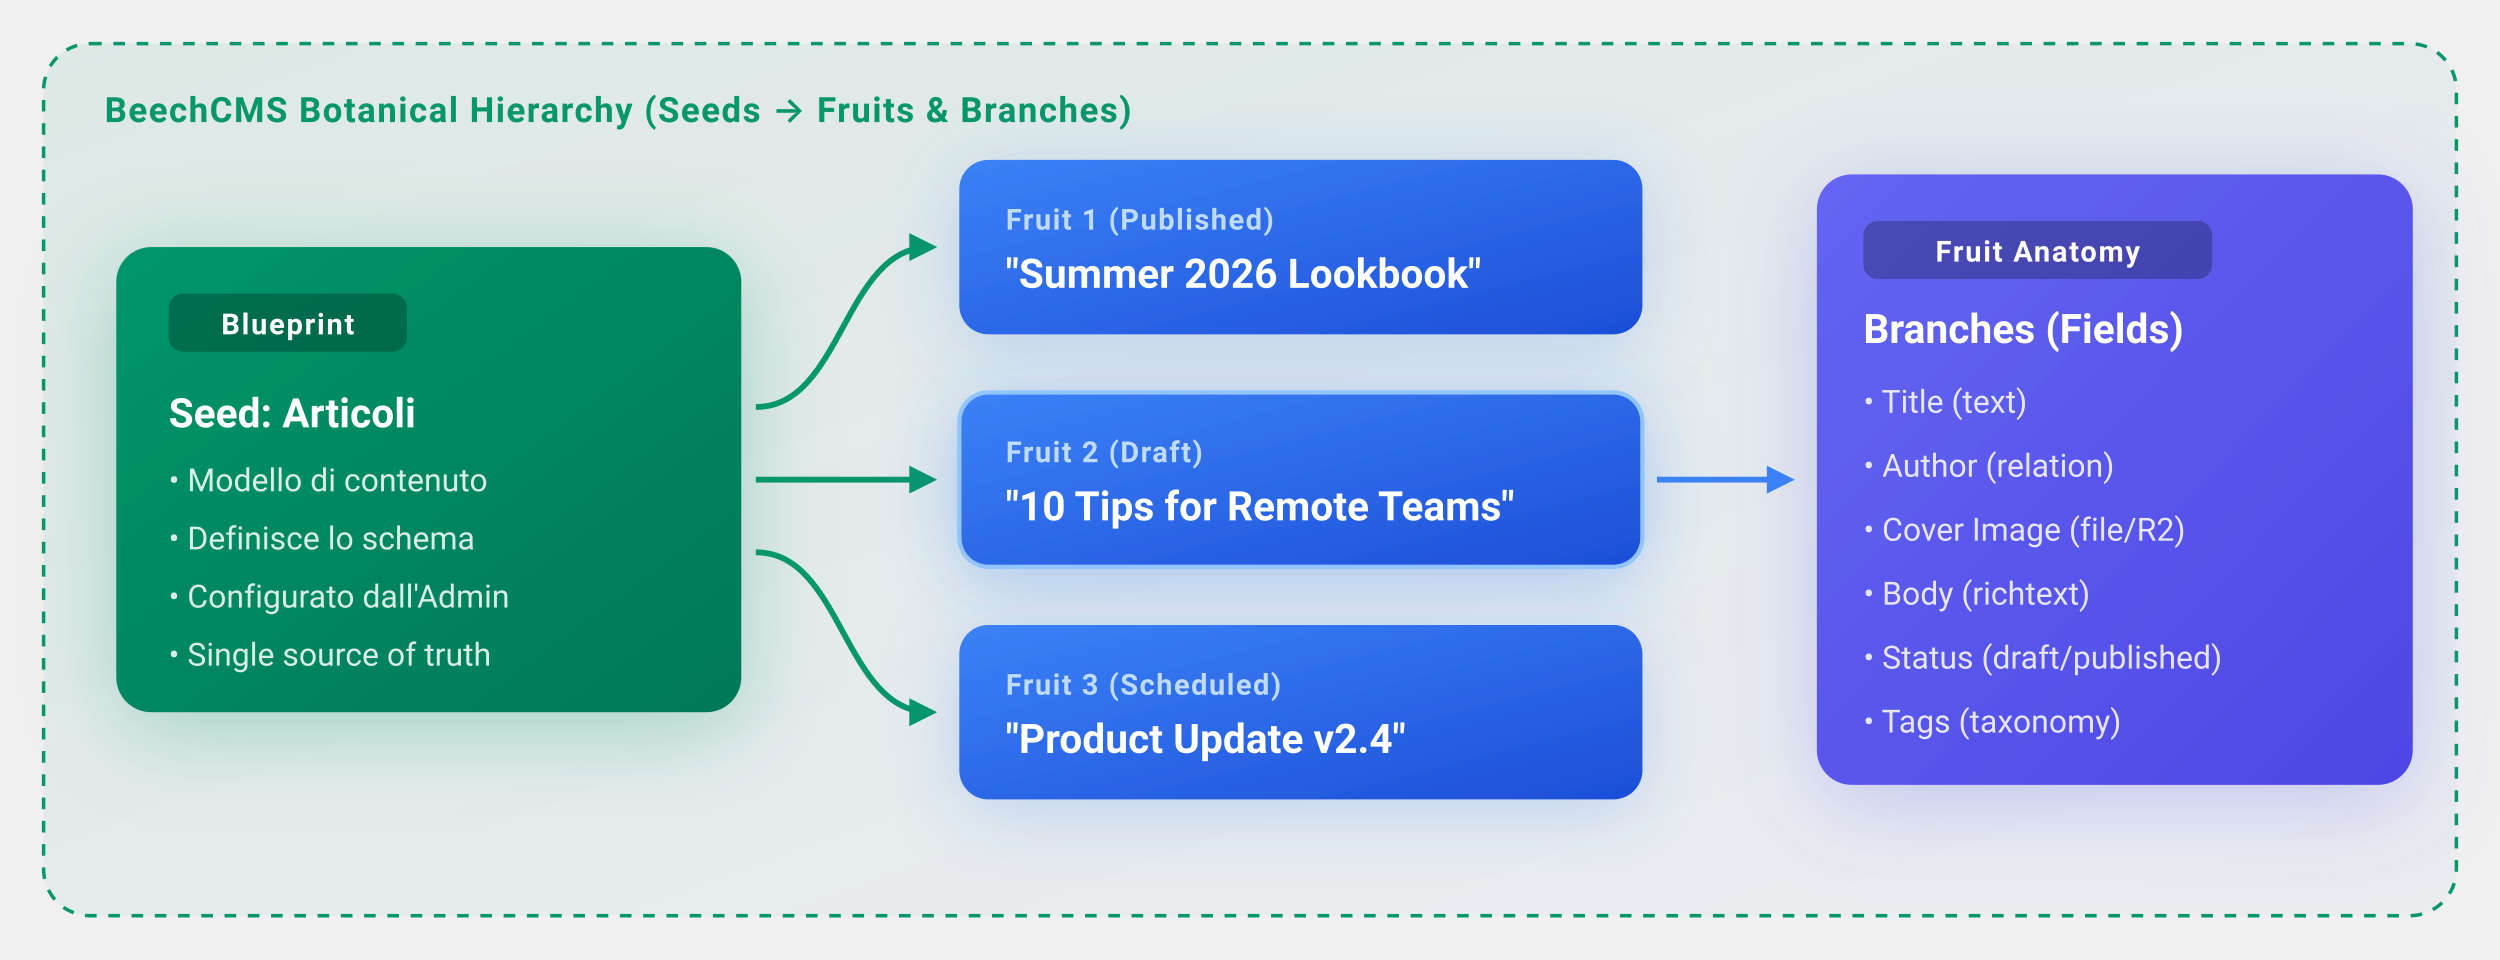
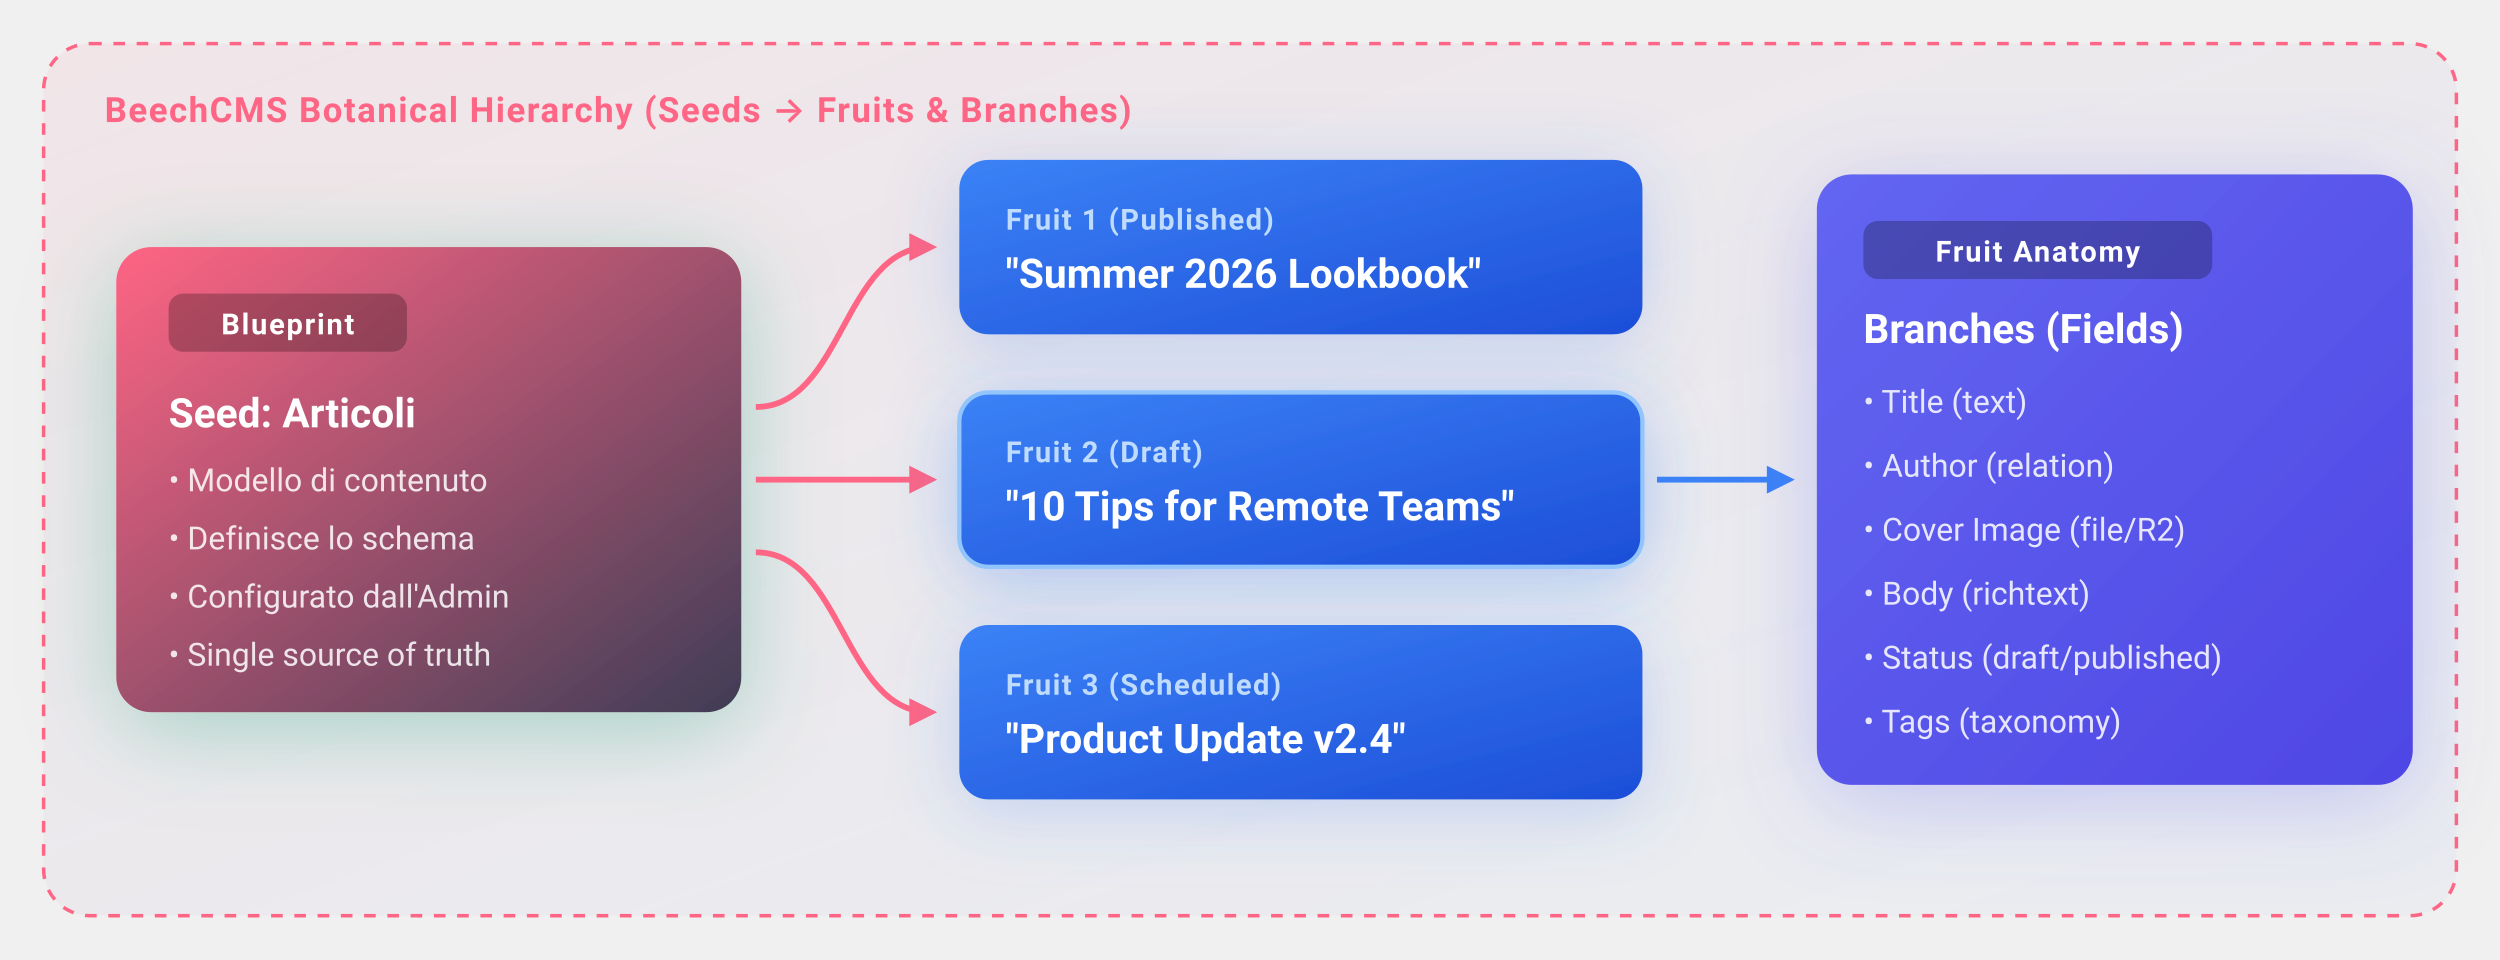
<svg xmlns="http://www.w3.org/2000/svg" viewBox="0 0 860 330" width="100%" height="100%">
  <defs>
    <linearGradient id="seedGrad" x1="0%" y1="0%" x2="100%" y2="100%">
-       <stop offset="0%" stop-color="#059669" />
-       <stop offset="100%" stop-color="#047857" />
+       <stop offset="0%" stop-color="#FF6584" />
+       <stop offset="100%" stop-color="#3F3D56" />
    </linearGradient>
    <linearGradient id="fruitGrad" x1="0%" y1="0%" x2="100%" y2="100%">
      <stop offset="0%" stop-color="#3b82f6" />
      <stop offset="100%" stop-color="#1d4ed8" />
    </linearGradient>
    <linearGradient id="branchGrad" x1="0%" y1="0%" x2="100%" y2="100%">
      <stop offset="0%" stop-color="#6366f1" />
      <stop offset="100%" stop-color="#4f46e5" />
    </linearGradient>
    <linearGradient id="bgBoxGrad" x1="0%" y1="0%" x2="100%" y2="100%">
-       <stop offset="0%" stop-color="#059669" stop-opacity="0.08" />
+       <stop offset="0%" stop-color="#FF6584" stop-opacity="0.08" />
      <stop offset="100%" stop-color="#3b82f6" stop-opacity="0.03" />
    </linearGradient>
    <marker id="arrow-emerald" viewBox="0 0 10 10" refX="6" refY="5" markerWidth="6" markerHeight="6" orient="auto">
-       <path d="M 0 1 L 8 5 L 0 9 z" fill="#059669" />
+       <path d="M 0 1 L 8 5 L 0 9 z" fill="#FF6584" />
    </marker>
    <marker id="arrow-blue" viewBox="0 0 10 10" refX="6" refY="5" markerWidth="6" markerHeight="6" orient="auto">
      <path d="M 0 1 L 8 5 L 0 9 z" fill="#3b82f6" />
    </marker>
  </defs>
  <style>
-     .diagram-title { font-family: -apple-system, BlinkMacSystemFont, "Segoe UI", Roboto, sans-serif; font-size: 12px; font-weight: 600; letter-spacing: 0.5px; fill: #059669; text-transform: uppercase; }
+     .diagram-title { font-family: -apple-system, BlinkMacSystemFont, "Segoe UI", Roboto, sans-serif; font-size: 12px; font-weight: 600; letter-spacing: 0.5px; fill: #FF6584; text-transform: uppercase; }
    .card-badge { font-family: -apple-system, BlinkMacSystemFont, "Segoe UI", Roboto, sans-serif; font-size: 10px; font-weight: 700; text-transform: uppercase; letter-spacing: 0.6px; fill: #ffffff; }
    .card-title { font-family: -apple-system, BlinkMacSystemFont, "Segoe UI", Roboto, sans-serif; font-size: 14px; font-weight: 700; fill: #ffffff; }
    .card-desc { font-family: -apple-system, BlinkMacSystemFont, "Segoe UI", Roboto, sans-serif; font-size: 11px; fill: rgba(255, 255, 255, 0.85); }
    .fruit-badge { font-family: -apple-system, BlinkMacSystemFont, "Segoe UI", Roboto, sans-serif; font-size: 10px; font-weight: 600; letter-spacing: 0.5px; fill: #bfdbfe; text-transform: uppercase; }
  </style>
-   <rect x="15" y="15" width="830" height="300" rx="16" fill="url(#bgBoxGrad)" stroke="#059669" stroke-width="1.2" stroke-dasharray="4 4" />
+   <rect x="15" y="15" width="830" height="300" rx="16" fill="url(#bgBoxGrad)" stroke="#FF6584" stroke-width="1.2" stroke-dasharray="4 4" />
  <text x="36" y="42" class="diagram-title">BeechCMS Botanical Hierarchy (Seeds → Fruits &amp; Branches)</text>
  <g transform="translate(40, 85)">
    <rect width="215" height="160" rx="12" fill="url(#seedGrad)" filter="drop-shadow(0 6px 16px rgba(5, 150, 105, 0.3))" />
    <rect x="18" y="16" width="82" height="20" rx="5" fill="rgba(0, 0, 0, 0.25)" />
    <text x="59" y="30" text-anchor="middle" class="card-badge">Blueprint</text>
    <text x="18" y="62" class="card-title">Seed: Articoli</text>
    <text x="18" y="84" class="card-desc">• Modello di contenuto</text>
    <text x="18" y="104" class="card-desc">• Definisce lo schema</text>
    <text x="18" y="124" class="card-desc">• Configurato dall'Admin</text>
    <text x="18" y="144" class="card-desc">• Single source of truth</text>
  </g>
-   <path d="M 260 140 C 290 140, 290 85, 320 85" fill="none" stroke="#059669" stroke-width="2" marker-end="url(#arrow-emerald)" />
-   <path d="M 260 165 L 320 165" fill="none" stroke="#059669" stroke-width="2" marker-end="url(#arrow-emerald)" />
-   <path d="M 260 190 C 290 190, 290 245, 320 245" fill="none" stroke="#059669" stroke-width="2" marker-end="url(#arrow-emerald)" />
+   <path d="M 260 140 C 290 140, 290 85, 320 85" fill="none" stroke="#FF6584" stroke-width="2" marker-end="url(#arrow-emerald)" />
+   <path d="M 260 165 L 320 165" fill="none" stroke="#FF6584" stroke-width="2" marker-end="url(#arrow-emerald)" />
+   <path d="M 260 190 C 290 190, 290 245, 320 245" fill="none" stroke="#FF6584" stroke-width="2" marker-end="url(#arrow-emerald)" />
  <g transform="translate(330, 55)">
    <rect width="235" height="60" rx="10" fill="url(#fruitGrad)" filter="drop-shadow(0 4px 12px rgba(59, 130, 246, 0.25))" />
    <text x="16" y="24" class="fruit-badge">Fruit 1 (Published)</text>
    <text x="16" y="44" class="card-title">"Summer 2026 Lookbook"</text>
  </g>
  <g transform="translate(330, 135)">
    <rect width="235" height="60" rx="10" fill="url(#fruitGrad)" stroke="#93c5fd" stroke-width="1.5" filter="drop-shadow(0 4px 12px rgba(59, 130, 246, 0.35))" />
    <text x="16" y="24" class="fruit-badge">Fruit 2 (Draft)</text>
    <text x="16" y="44" class="card-title">"10 Tips for Remote Teams"</text>
  </g>
  <g transform="translate(330, 215)">
    <rect width="235" height="60" rx="10" fill="url(#fruitGrad)" filter="drop-shadow(0 4px 12px rgba(59, 130, 246, 0.25))" />
    <text x="16" y="24" class="fruit-badge">Fruit 3 (Scheduled)</text>
    <text x="16" y="44" class="card-title">"Product Update v2.4"</text>
  </g>
  <path d="M 570 165 L 615 165" fill="none" stroke="#3b82f6" stroke-width="2" marker-end="url(#arrow-blue)" />
  <g transform="translate(625, 60)">
    <rect width="205" height="210" rx="12" fill="url(#branchGrad)" filter="drop-shadow(0 6px 16px rgba(99, 102, 241, 0.3))" />
    <rect x="16" y="16" width="120" height="20" rx="5" fill="rgba(0, 0, 0, 0.25)" />
    <text x="76" y="30" text-anchor="middle" class="card-badge">Fruit Anatomy</text>
    <text x="16" y="58" class="card-title">Branches (Fields)</text>
    <text x="16" y="82" class="card-desc">• Title (text)</text>
    <text x="16" y="104" class="card-desc">• Author (relation)</text>
    <text x="16" y="126" class="card-desc">• Cover Image (file/R2)</text>
    <text x="16" y="148" class="card-desc">• Body (richtext)</text>
    <text x="16" y="170" class="card-desc">• Status (draft/published)</text>
    <text x="16" y="192" class="card-desc">• Tags (taxonomy)</text>
  </g>
</svg>
